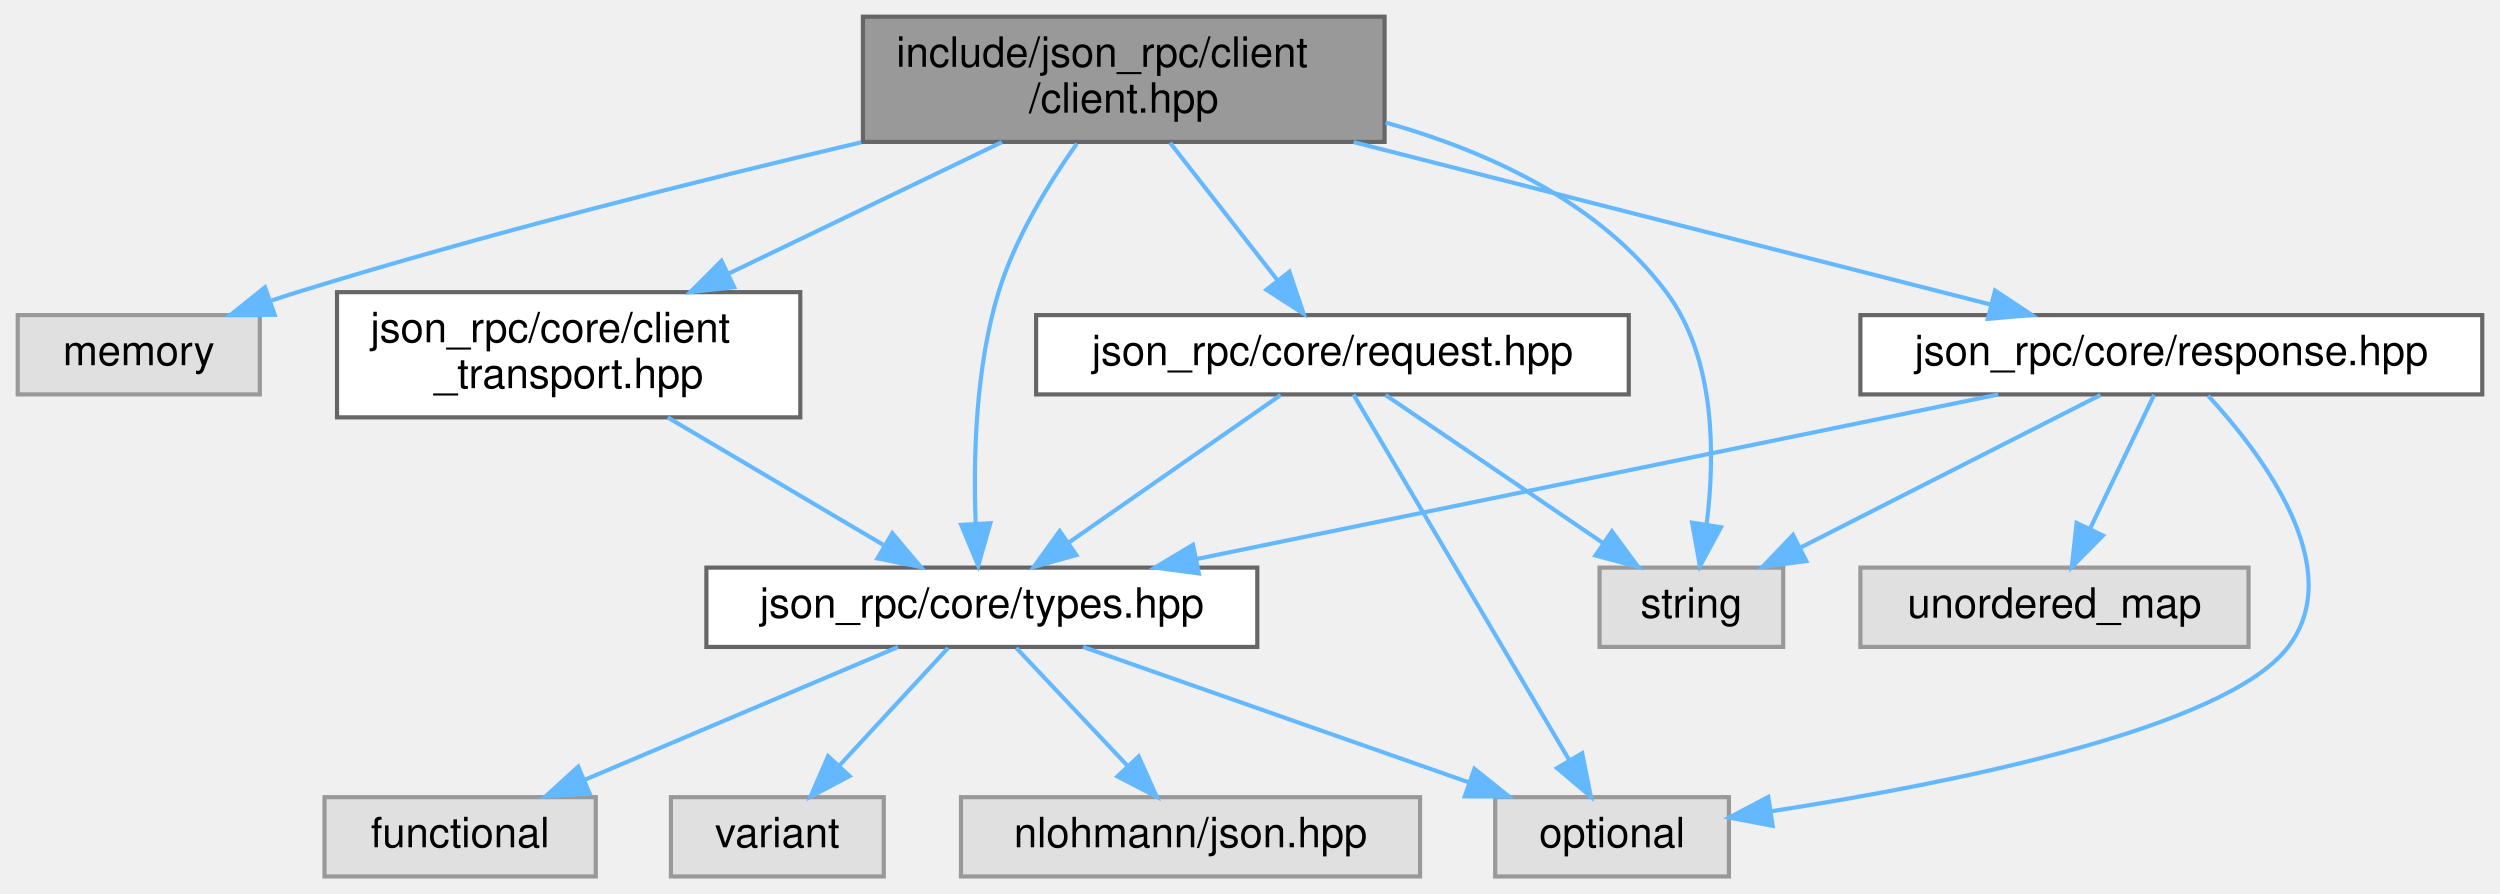
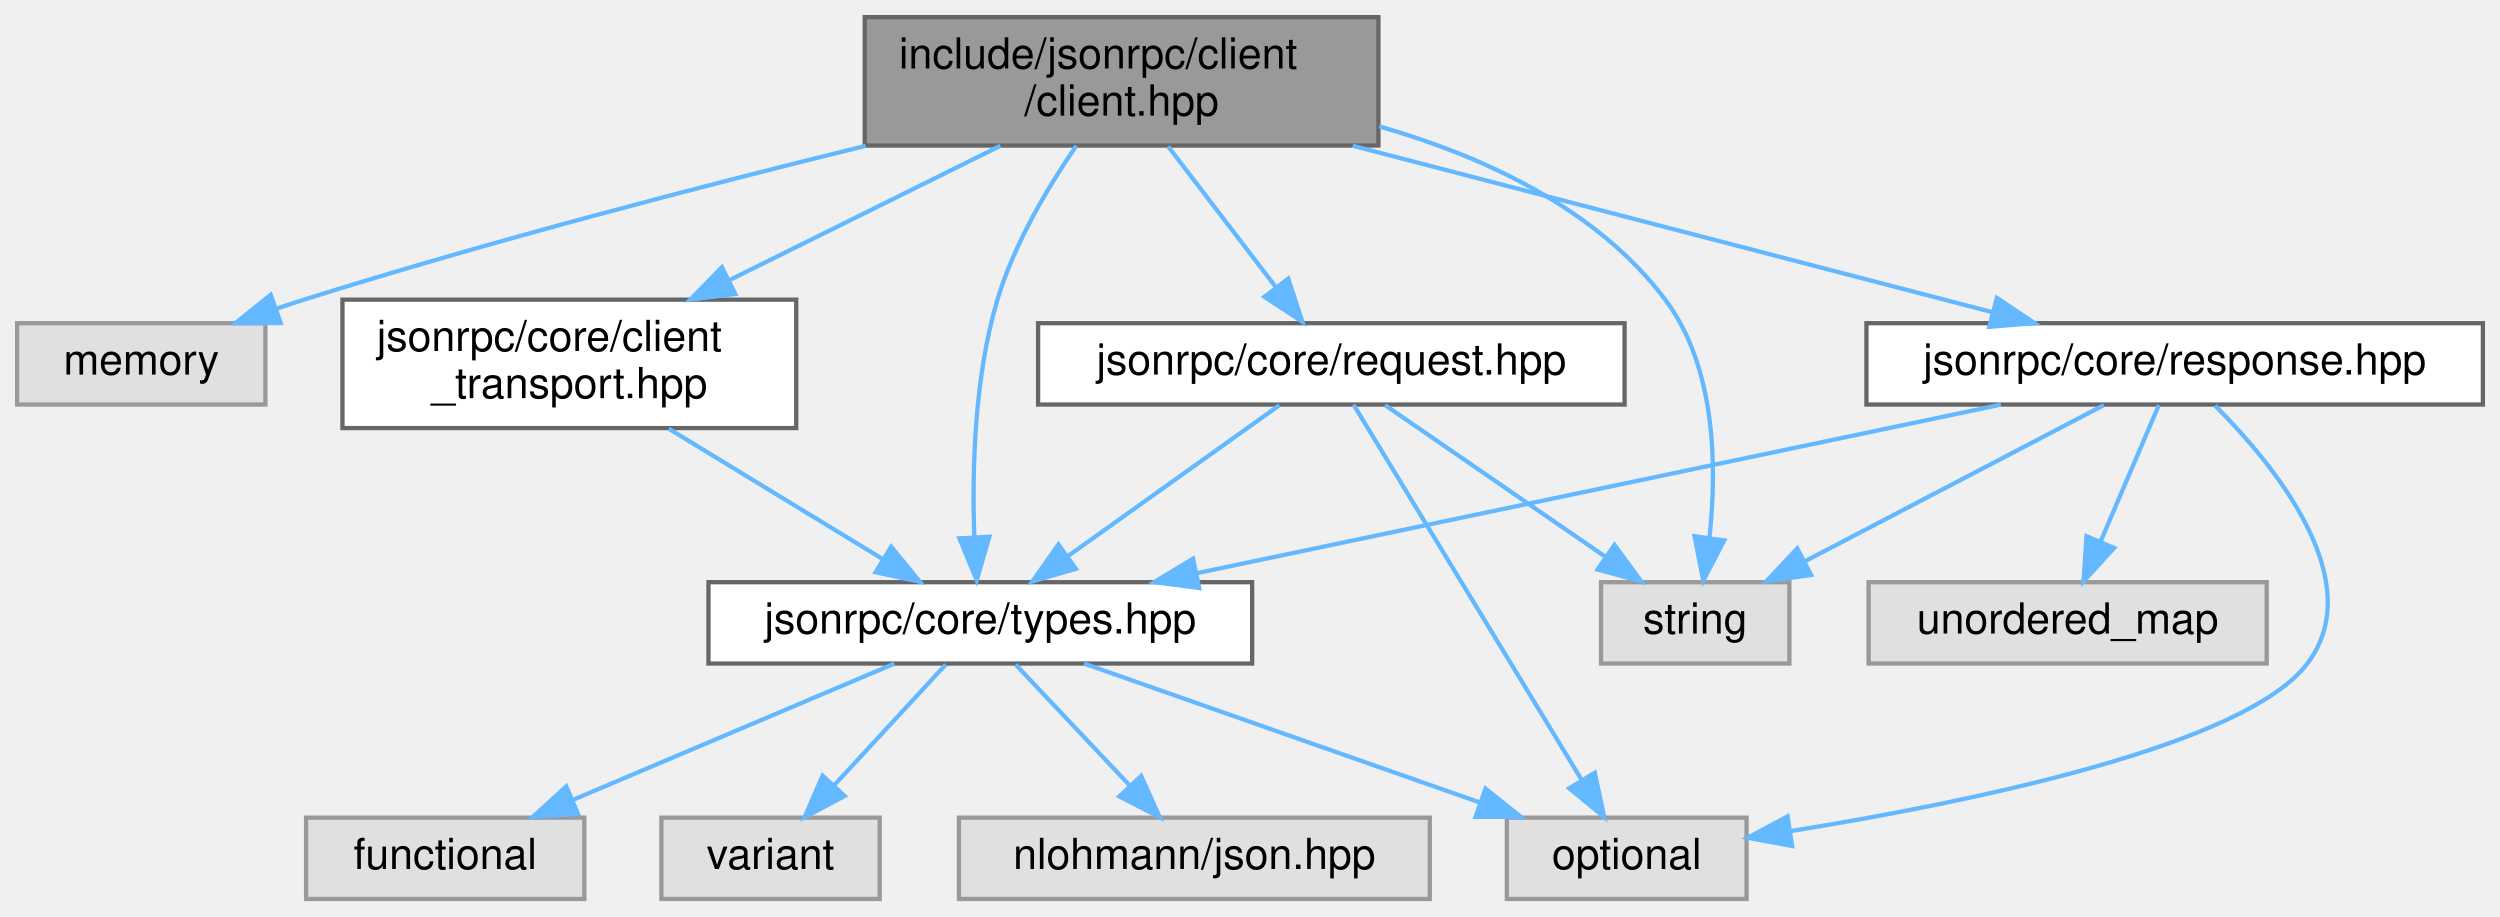
- <svg xmlns="http://www.w3.org/2000/svg" xmlns:xlink="http://www.w3.org/1999/xlink" width="599pt" height="214pt" viewBox="0.00 0.00 598.50 214.00">
+ <svg xmlns="http://www.w3.org/2000/svg" xmlns:xlink="http://www.w3.org/1999/xlink" width="584pt" height="214pt" viewBox="0.00 0.00 584.00 214.00">
  <g id="graph0" class="graph" transform="scale(1 1) rotate(0) translate(4 210)">
    <g id="Node000001" class="node">
      <g id="a_Node000001">
        <a xlink:title=" ">
-           <polygon fill="#999999" stroke="#666666" points="327.5,-206 202.5,-206 202.5,-176 327.5,-176 327.5,-206" />
-           <text text-anchor="start" x="210.5" y="-194" font-family="Helvetica,sans-Serif" font-size="10.00">include/json_rpc/client</text>
-           <text text-anchor="middle" x="265" y="-183" font-family="Helvetica,sans-Serif" font-size="10.00">/client.hpp</text>
+           <polygon fill="#999999" stroke="#666666" points="318,-206 198,-206 198,-176 318,-176 318,-206" />
+           <text text-anchor="start" x="206" y="-194" font-family="Helvetica,sans-Serif" font-size="10.00">include/jsonrpc/client</text>
+           <text text-anchor="middle" x="258" y="-183" font-family="Helvetica,sans-Serif" font-size="10.00">/client.hpp</text>
        </a>
      </g>
    </g>
    <g id="Node000002" class="node">
      <g id="a_Node000002">
        <a xlink:title=" ">
          <polygon fill="#e0e0e0" stroke="#999999" points="58,-134.5 0,-134.5 0,-115.5 58,-115.5 58,-134.5" />
          <text text-anchor="middle" x="29" y="-122.5" font-family="Helvetica,sans-Serif" font-size="10.00">memory</text>
        </a>
      </g>
    </g>
    <g id="edge1_Node000001_Node000002" class="edge">
      <g id="a_edge1_Node000001_Node000002">
        <a xlink:title=" ">
-           <path fill="none" stroke="#63b8ff" d="M202.11,-175.91C162.95,-166.7 111.71,-153.84 67,-140 64.87,-139.34 62.69,-138.63 60.5,-137.89" />
-           <polygon fill="#63b8ff" stroke="#63b8ff" points="61.56,-134.56 50.97,-134.54 59.24,-141.16 61.56,-134.56" />
+           <path fill="none" stroke="#63b8ff" d="M198.21,-175.93C160.35,-166.63 110.49,-153.67 67,-140 64.87,-139.33 62.69,-138.61 60.5,-137.87" />
+           <polygon fill="#63b8ff" stroke="#63b8ff" points="61.57,-134.54 50.98,-134.51 59.24,-141.14 61.57,-134.54" />
        </a>
      </g>
    </g>
    <g id="Node000003" class="node">
      <g id="a_Node000003">
        <a xlink:title=" ">
-           <polygon fill="#e0e0e0" stroke="#999999" points="423,-74 379,-74 379,-55 423,-55 423,-74" />
-           <text text-anchor="middle" x="401" y="-62" font-family="Helvetica,sans-Serif" font-size="10.00">string</text>
+           <polygon fill="#e0e0e0" stroke="#999999" points="414,-74 370,-74 370,-55 414,-55 414,-74" />
+           <text text-anchor="middle" x="392" y="-62" font-family="Helvetica,sans-Serif" font-size="10.00">string</text>
        </a>
      </g>
    </g>
    <g id="edge2_Node000001_Node000003" class="edge">
      <g id="a_edge2_Node000001_Node000003">
        <a xlink:title=" ">
-           <path fill="none" stroke="#63b8ff" d="M327.74,-180.64C352.59,-173.64 379,-161.4 395,-140 406.87,-124.13 406.71,-100.67 404.65,-84.33" />
-           <polygon fill="#63b8ff" stroke="#63b8ff" points="408.09,-83.66 403.05,-74.34 401.18,-84.77 408.09,-83.66" />
+           <path fill="none" stroke="#63b8ff" d="M318.2,-180.47C342.75,-173.43 369.05,-161.21 385,-140 396.93,-124.14 397.11,-100.68 395.32,-84.34" />
+           <polygon fill="#63b8ff" stroke="#63b8ff" points="398.77,-83.75 393.89,-74.34 391.84,-84.74 398.77,-83.75" />
        </a>
      </g>
    </g>
    <g id="Node000004" class="node">
      <g id="a_Node000004">
        <a xlink:href="client__transport_8hpp.html" target="_top" xlink:title=" ">
-           <polygon fill="white" stroke="#666666" points="187.5,-140 76.5,-140 76.5,-110 187.5,-110 187.5,-140" />
-           <text text-anchor="start" x="84.5" y="-128" font-family="Helvetica,sans-Serif" font-size="10.00">json_rpc/core/client</text>
-           <text text-anchor="middle" x="132" y="-117" font-family="Helvetica,sans-Serif" font-size="10.00">_transport.hpp</text>
+           <polygon fill="white" stroke="#666666" points="182,-140 76,-140 76,-110 182,-110 182,-140" />
+           <text text-anchor="start" x="84" y="-128" font-family="Helvetica,sans-Serif" font-size="10.00">jsonrpc/core/client</text>
+           <text text-anchor="middle" x="129" y="-117" font-family="Helvetica,sans-Serif" font-size="10.00">_transport.hpp</text>
        </a>
      </g>
    </g>
    <g id="edge3_Node000001_Node000004" class="edge">
      <g id="a_edge3_Node000001_Node000004">
        <a xlink:title=" ">
-           <path fill="none" stroke="#63b8ff" d="M235.81,-175.95C216.58,-166.7 191.2,-154.49 170.34,-144.45" />
-           <polygon fill="#63b8ff" stroke="#63b8ff" points="171.65,-141.19 161.12,-140.01 168.61,-147.5 171.65,-141.19" />
+           <path fill="none" stroke="#63b8ff" d="M229.69,-175.95C211.12,-166.74 186.64,-154.6 166.46,-144.59" />
+           <polygon fill="#63b8ff" stroke="#63b8ff" points="167.76,-141.32 157.24,-140.01 164.65,-147.59 167.76,-141.32" />
        </a>
      </g>
    </g>
    <g id="Node000005" class="node">
      <g id="a_Node000005">
        <a xlink:href="types_8hpp.html" target="_top" xlink:title=" ">
-           <polygon fill="white" stroke="#666666" points="297,-74 165,-74 165,-55 297,-55 297,-74" />
-           <text text-anchor="middle" x="231" y="-62" font-family="Helvetica,sans-Serif" font-size="10.00">json_rpc/core/types.hpp</text>
+           <polygon fill="white" stroke="#666666" points="288.5,-74 161.5,-74 161.5,-55 288.5,-55 288.5,-74" />
+           <text text-anchor="middle" x="225" y="-62" font-family="Helvetica,sans-Serif" font-size="10.00">jsonrpc/core/types.hpp</text>
        </a>
      </g>
    </g>
    <g id="edge18_Node000001_Node000005" class="edge">
      <g id="a_edge18_Node000001_Node000005">
        <a xlink:title=" ">
-           <path fill="none" stroke="#63b8ff" d="M253.76,-175.59C247,-166.06 238.97,-152.97 235,-140 229.44,-121.84 228.94,-100.04 229.52,-84.73" />
-           <polygon fill="#63b8ff" stroke="#63b8ff" points="233.03,-84.64 230.12,-74.46 226.05,-84.24 233.03,-84.64" />
+           <path fill="none" stroke="#63b8ff" d="M247.43,-175.96C240.84,-166.37 232.9,-153.08 229,-140 223.58,-121.8 223.05,-100.01 223.6,-84.71" />
+           <polygon fill="#63b8ff" stroke="#63b8ff" points="227.11,-84.62 224.16,-74.44 220.12,-84.24 227.11,-84.62" />
        </a>
      </g>
    </g>
    <g id="Node000010" class="node">
      <g id="a_Node000010">
        <a xlink:href="request_8hpp.html" target="_top" xlink:title=" ">
-           <polygon fill="white" stroke="#666666" points="386,-134.5 244,-134.5 244,-115.5 386,-115.5 386,-134.5" />
-           <text text-anchor="middle" x="315" y="-122.5" font-family="Helvetica,sans-Serif" font-size="10.00">json_rpc/core/request.hpp</text>
+           <polygon fill="white" stroke="#666666" points="375.5,-134.5 238.5,-134.5 238.5,-115.5 375.5,-115.5 375.5,-134.5" />
+           <text text-anchor="middle" x="307" y="-122.5" font-family="Helvetica,sans-Serif" font-size="10.00">jsonrpc/core/request.hpp</text>
        </a>
      </g>
    </g>
    <g id="edge9_Node000001_Node000010" class="edge">
      <g id="a_edge9_Node000001_Node000010">
        <a xlink:title=" ">
-           <path fill="none" stroke="#63b8ff" d="M276.1,-175.8C283.66,-166.11 293.72,-153.24 301.71,-143.01" />
-           <polygon fill="#63b8ff" stroke="#63b8ff" points="304.69,-144.88 308.09,-134.84 299.18,-140.57 304.69,-144.88" />
+           <path fill="none" stroke="#63b8ff" d="M268.87,-175.8C276.29,-166.11 286.14,-153.24 293.98,-143.01" />
+           <polygon fill="#63b8ff" stroke="#63b8ff" points="296.93,-144.91 300.23,-134.84 291.37,-140.66 296.93,-144.91" />
        </a>
      </g>
    </g>
    <g id="Node000011" class="node">
      <g id="a_Node000011">
        <a xlink:href="response_8hpp.html" target="_top" xlink:title=" ">
-           <polygon fill="white" stroke="#666666" points="590.5,-134.5 441.5,-134.5 441.5,-115.5 590.5,-115.5 590.5,-134.5" />
-           <text text-anchor="middle" x="516" y="-122.5" font-family="Helvetica,sans-Serif" font-size="10.00">json_rpc/core/response.hpp</text>
+           <polygon fill="white" stroke="#666666" points="576,-134.5 432,-134.5 432,-115.5 576,-115.5 576,-134.5" />
+           <text text-anchor="middle" x="504" y="-122.5" font-family="Helvetica,sans-Serif" font-size="10.00">jsonrpc/core/response.hpp</text>
        </a>
      </g>
    </g>
    <g id="edge13_Node000001_Node000011" class="edge">
      <g id="a_edge13_Node000001_Node000011">
        <a xlink:title=" ">
-           <path fill="none" stroke="#63b8ff" d="M320.08,-175.95C366.04,-164.24 430.63,-147.77 472.88,-136.99" />
-           <polygon fill="#63b8ff" stroke="#63b8ff" points="473.77,-140.38 482.6,-134.52 472.04,-133.6 473.77,-140.38" />
+           <path fill="none" stroke="#63b8ff" d="M311.99,-175.95C356.93,-164.26 420.06,-147.84 461.48,-137.06" />
+           <polygon fill="#63b8ff" stroke="#63b8ff" points="462.47,-140.42 471.26,-134.52 460.7,-133.65 462.47,-140.42" />
        </a>
      </g>
    </g>
    <g id="edge4_Node000004_Node000005" class="edge">
      <g id="a_edge4_Node000004_Node000005">
        <a xlink:title=" ">
-           <path fill="none" stroke="#63b8ff" d="M155.71,-109.99C171.35,-100.75 191.74,-88.7 207.36,-79.47" />
-           <polygon fill="#63b8ff" stroke="#63b8ff" points="209.55,-82.24 216.38,-74.14 205.99,-76.21 209.55,-82.24" />
+           <path fill="none" stroke="#63b8ff" d="M152.24,-109.84C167.4,-100.6 187.11,-88.59 202.19,-79.4" />
+           <polygon fill="#63b8ff" stroke="#63b8ff" points="204.18,-82.29 210.9,-74.09 200.54,-76.31 204.18,-82.29" />
        </a>
      </g>
    </g>
    <g id="Node000006" class="node">
      <g id="a_Node000006">
        <a xlink:title=" ">
-           <polygon fill="#e0e0e0" stroke="#999999" points="138.5,-19 73.5,-19 73.5,0 138.5,0 138.5,-19" />
-           <text text-anchor="middle" x="106" y="-7" font-family="Helvetica,sans-Serif" font-size="10.00">functional</text>
+           <polygon fill="#e0e0e0" stroke="#999999" points="132.5,-19 67.5,-19 67.5,0 132.5,0 132.5,-19" />
+           <text text-anchor="middle" x="100" y="-7" font-family="Helvetica,sans-Serif" font-size="10.00">functional</text>
        </a>
      </g>
    </g>
    <g id="edge5_Node000005_Node000006" class="edge">
      <g id="a_edge5_Node000005_Node000006">
        <a xlink:title=" ">
-           <path fill="none" stroke="#63b8ff" d="M210.92,-54.98C190.63,-46.38 159.04,-32.99 135.83,-23.15" />
-           <polygon fill="#63b8ff" stroke="#63b8ff" points="137.02,-19.85 126.45,-19.17 134.29,-26.3 137.02,-19.85" />
+           <path fill="none" stroke="#63b8ff" d="M204.92,-54.98C184.63,-46.38 153.04,-32.99 129.83,-23.15" />
+           <polygon fill="#63b8ff" stroke="#63b8ff" points="131.02,-19.85 120.45,-19.17 128.29,-26.3 131.02,-19.85" />
        </a>
      </g>
    </g>
    <g id="Node000007" class="node">
      <g id="a_Node000007">
        <a xlink:title=" ">
-           <polygon fill="#e0e0e0" stroke="#999999" points="410,-19 354,-19 354,0 410,0 410,-19" />
-           <text text-anchor="middle" x="382" y="-7" font-family="Helvetica,sans-Serif" font-size="10.00">optional</text>
+           <polygon fill="#e0e0e0" stroke="#999999" points="404,-19 348,-19 348,0 404,0 404,-19" />
+           <text text-anchor="middle" x="376" y="-7" font-family="Helvetica,sans-Serif" font-size="10.00">optional</text>
        </a>
      </g>
    </g>
    <g id="edge6_Node000005_Node000007" class="edge">
      <g id="a_edge6_Node000005_Node000007">
        <a xlink:title=" ">
-           <path fill="none" stroke="#63b8ff" d="M255.26,-54.98C280.32,-46.19 319.63,-32.39 347.83,-22.49" />
-           <polygon fill="#63b8ff" stroke="#63b8ff" points="349.02,-25.78 357.3,-19.17 346.7,-19.18 349.02,-25.78" />
+           <path fill="none" stroke="#63b8ff" d="M249.26,-54.98C274.32,-46.19 313.63,-32.39 341.83,-22.49" />
+           <polygon fill="#63b8ff" stroke="#63b8ff" points="343.02,-25.78 351.3,-19.17 340.7,-19.18 343.02,-25.78" />
        </a>
      </g>
    </g>
    <g id="Node000008" class="node">
      <g id="a_Node000008">
        <a xlink:title=" ">
-           <polygon fill="#e0e0e0" stroke="#999999" points="207.5,-19 156.5,-19 156.5,0 207.5,0 207.5,-19" />
-           <text text-anchor="middle" x="182" y="-7" font-family="Helvetica,sans-Serif" font-size="10.00">variant</text>
+           <polygon fill="#e0e0e0" stroke="#999999" points="201.5,-19 150.5,-19 150.5,0 201.5,0 201.5,-19" />
+           <text text-anchor="middle" x="176" y="-7" font-family="Helvetica,sans-Serif" font-size="10.00">variant</text>
        </a>
      </g>
    </g>
    <g id="edge7_Node000005_Node000008" class="edge">
      <g id="a_edge7_Node000005_Node000008">
        <a xlink:title=" ">
-           <path fill="none" stroke="#63b8ff" d="M222.91,-54.75C215.84,-47.11 205.41,-35.82 196.85,-26.56" />
-           <polygon fill="#63b8ff" stroke="#63b8ff" points="199.3,-24.06 189.94,-19.09 194.16,-28.81 199.3,-24.06" />
+           <path fill="none" stroke="#63b8ff" d="M216.91,-54.75C209.84,-47.11 199.41,-35.82 190.85,-26.56" />
+           <polygon fill="#63b8ff" stroke="#63b8ff" points="193.3,-24.06 183.94,-19.09 188.16,-28.81 193.3,-24.06" />
        </a>
      </g>
    </g>
    <g id="Node000009" class="node">
      <g id="a_Node000009">
        <a xlink:title=" ">
-           <polygon fill="#e0e0e0" stroke="#999999" points="336,-19 226,-19 226,0 336,0 336,-19" />
-           <text text-anchor="middle" x="281" y="-7" font-family="Helvetica,sans-Serif" font-size="10.00">nlohmann/json.hpp</text>
+           <polygon fill="#e0e0e0" stroke="#999999" points="330,-19 220,-19 220,0 330,0 330,-19" />
+           <text text-anchor="middle" x="275" y="-7" font-family="Helvetica,sans-Serif" font-size="10.00">nlohmann/json.hpp</text>
        </a>
      </g>
    </g>
    <g id="edge8_Node000005_Node000009" class="edge">
      <g id="a_edge8_Node000005_Node000009">
        <a xlink:title=" ">
-           <path fill="none" stroke="#63b8ff" d="M239.26,-54.75C246.46,-47.11 257.11,-35.82 265.85,-26.56" />
-           <polygon fill="#63b8ff" stroke="#63b8ff" points="268.58,-28.76 272.9,-19.09 263.49,-23.96 268.58,-28.76" />
+           <path fill="none" stroke="#63b8ff" d="M233.26,-54.75C240.46,-47.11 251.11,-35.82 259.85,-26.56" />
+           <polygon fill="#63b8ff" stroke="#63b8ff" points="262.58,-28.76 266.9,-19.09 257.49,-23.96 262.58,-28.76" />
        </a>
      </g>
    </g>
    <g id="edge11_Node000010_Node000003" class="edge">
      <g id="a_edge11_Node000010_Node000003">
        <a xlink:title=" ">
-           <path fill="none" stroke="#63b8ff" d="M327.69,-115.37C341.41,-106.04 363.5,-91.01 379.85,-79.88" />
-           <polygon fill="#63b8ff" stroke="#63b8ff" points="381.96,-82.69 388.26,-74.17 378.02,-76.9 381.96,-82.69" />
+           <path fill="none" stroke="#63b8ff" d="M319.54,-115.37C333.1,-106.04 354.94,-91.01 371.1,-79.88" />
+           <polygon fill="#63b8ff" stroke="#63b8ff" points="373.15,-82.72 379.41,-74.17 369.18,-76.95 373.15,-82.72" />
        </a>
      </g>
    </g>
    <g id="edge12_Node000010_Node000005" class="edge">
      <g id="a_edge12_Node000010_Node000005">
        <a xlink:title=" ">
-           <path fill="none" stroke="#63b8ff" d="M302.61,-115.37C289.21,-106.04 267.62,-91.01 251.65,-79.88" />
-           <polygon fill="#63b8ff" stroke="#63b8ff" points="253.65,-77.01 243.45,-74.17 249.65,-82.75 253.65,-77.01" />
+           <path fill="none" stroke="#63b8ff" d="M294.9,-115.37C281.94,-106.12 261.14,-91.28 245.6,-80.19" />
+           <polygon fill="#63b8ff" stroke="#63b8ff" points="247.32,-77.13 237.15,-74.17 243.26,-82.82 247.32,-77.13" />
        </a>
      </g>
    </g>
    <g id="edge10_Node000010_Node000007" class="edge">
      <g id="a_edge10_Node000010_Node000007">
        <a xlink:title=" ">
-           <path fill="none" stroke="#63b8ff" d="M320.04,-115.47C331,-96.9 357.2,-52.51 371.78,-27.82" />
-           <polygon fill="#63b8ff" stroke="#63b8ff" points="374.84,-29.52 376.91,-19.13 368.81,-25.96 374.84,-29.52" />
+           <path fill="none" stroke="#63b8ff" d="M312.19,-115.47C323.47,-96.9 350.46,-52.51 365.47,-27.82" />
+           <polygon fill="#63b8ff" stroke="#63b8ff" points="368.55,-29.49 370.75,-19.13 362.57,-25.86 368.55,-29.49" />
        </a>
      </g>
    </g>
    <g id="edge15_Node000011_Node000003" class="edge">
      <g id="a_edge15_Node000011_Node000003">
        <a xlink:title=" ">
-           <path fill="none" stroke="#63b8ff" d="M499.03,-115.37C480.09,-105.73 449.21,-90.03 427.17,-78.81" />
-           <polygon fill="#63b8ff" stroke="#63b8ff" points="428.54,-75.58 418.04,-74.17 425.36,-81.82 428.54,-75.58" />
+           <path fill="none" stroke="#63b8ff" d="M487.47,-115.37C469.03,-105.73 438.96,-90.03 417.49,-78.81" />
+           <polygon fill="#63b8ff" stroke="#63b8ff" points="419.08,-75.69 408.59,-74.17 415.84,-81.9 419.08,-75.69" />
        </a>
      </g>
    </g>
    <g id="edge17_Node000011_Node000005" class="edge">
      <g id="a_edge17_Node000011_Node000005">
        <a xlink:title=" ">
-           <path fill="none" stroke="#63b8ff" d="M474.56,-115.49C423.69,-105.05 337.43,-87.35 282.39,-76.05" />
-           <polygon fill="#63b8ff" stroke="#63b8ff" points="282.99,-72.6 272.49,-74.02 281.58,-79.46 282.99,-72.6" />
+           <path fill="none" stroke="#63b8ff" d="M463.43,-115.49C413.74,-105.07 329.54,-87.42 275.64,-76.12" />
+           <polygon fill="#63b8ff" stroke="#63b8ff" points="276.12,-72.64 265.62,-74.02 274.69,-79.49 276.12,-72.64" />
        </a>
      </g>
    </g>
    <g id="edge14_Node000011_Node000007" class="edge">
      <g id="a_edge14_Node000011_Node000007">
        <a xlink:title=" ">
-           <path fill="none" stroke="#63b8ff" d="M524.82,-115.19C537.65,-101.29 558.42,-73.92 544,-55 529.05,-35.39 463.2,-22.28 420.19,-15.63" />
-           <polygon fill="#63b8ff" stroke="#63b8ff" points="420.47,-12.13 410.06,-14.11 419.43,-19.05 420.47,-12.13" />
+           <path fill="none" stroke="#63b8ff" d="M513.44,-115.26C527.2,-101.47 549.6,-74.25 535,-55 520.44,-35.8 456.42,-22.63 414.19,-15.84" />
+           <polygon fill="#63b8ff" stroke="#63b8ff" points="414.64,-12.37 404.22,-14.3 413.57,-19.29 414.64,-12.37" />
        </a>
      </g>
    </g>
    <g id="Node000012" class="node">
      <g id="a_Node000012">
        <a xlink:title=" ">
-           <polygon fill="#e0e0e0" stroke="#999999" points="534.5,-74 441.5,-74 441.5,-55 534.5,-55 534.5,-74" />
-           <text text-anchor="middle" x="488" y="-62" font-family="Helvetica,sans-Serif" font-size="10.00">unordered_map</text>
+           <polygon fill="#e0e0e0" stroke="#999999" points="525.5,-74 432.5,-74 432.5,-55 525.5,-55 525.5,-74" />
+           <text text-anchor="middle" x="479" y="-62" font-family="Helvetica,sans-Serif" font-size="10.00">unordered_map</text>
        </a>
      </g>
    </g>
    <g id="edge16_Node000011_Node000012" class="edge">
      <g id="a_edge16_Node000011_Node000012">
        <a xlink:title=" ">
-           <path fill="none" stroke="#63b8ff" d="M511.87,-115.37C507.86,-106.99 501.65,-94.01 496.56,-83.39" />
-           <polygon fill="#63b8ff" stroke="#63b8ff" points="499.62,-81.68 492.15,-74.17 493.31,-84.7 499.62,-81.68" />
+           <path fill="none" stroke="#63b8ff" d="M500.31,-115.37C496.73,-106.99 491.18,-94.01 486.65,-83.39" />
+           <polygon fill="#63b8ff" stroke="#63b8ff" points="489.85,-81.99 482.7,-74.17 483.42,-84.74 489.85,-81.99" />
        </a>
      </g>
    </g>
  </g>
</svg>
